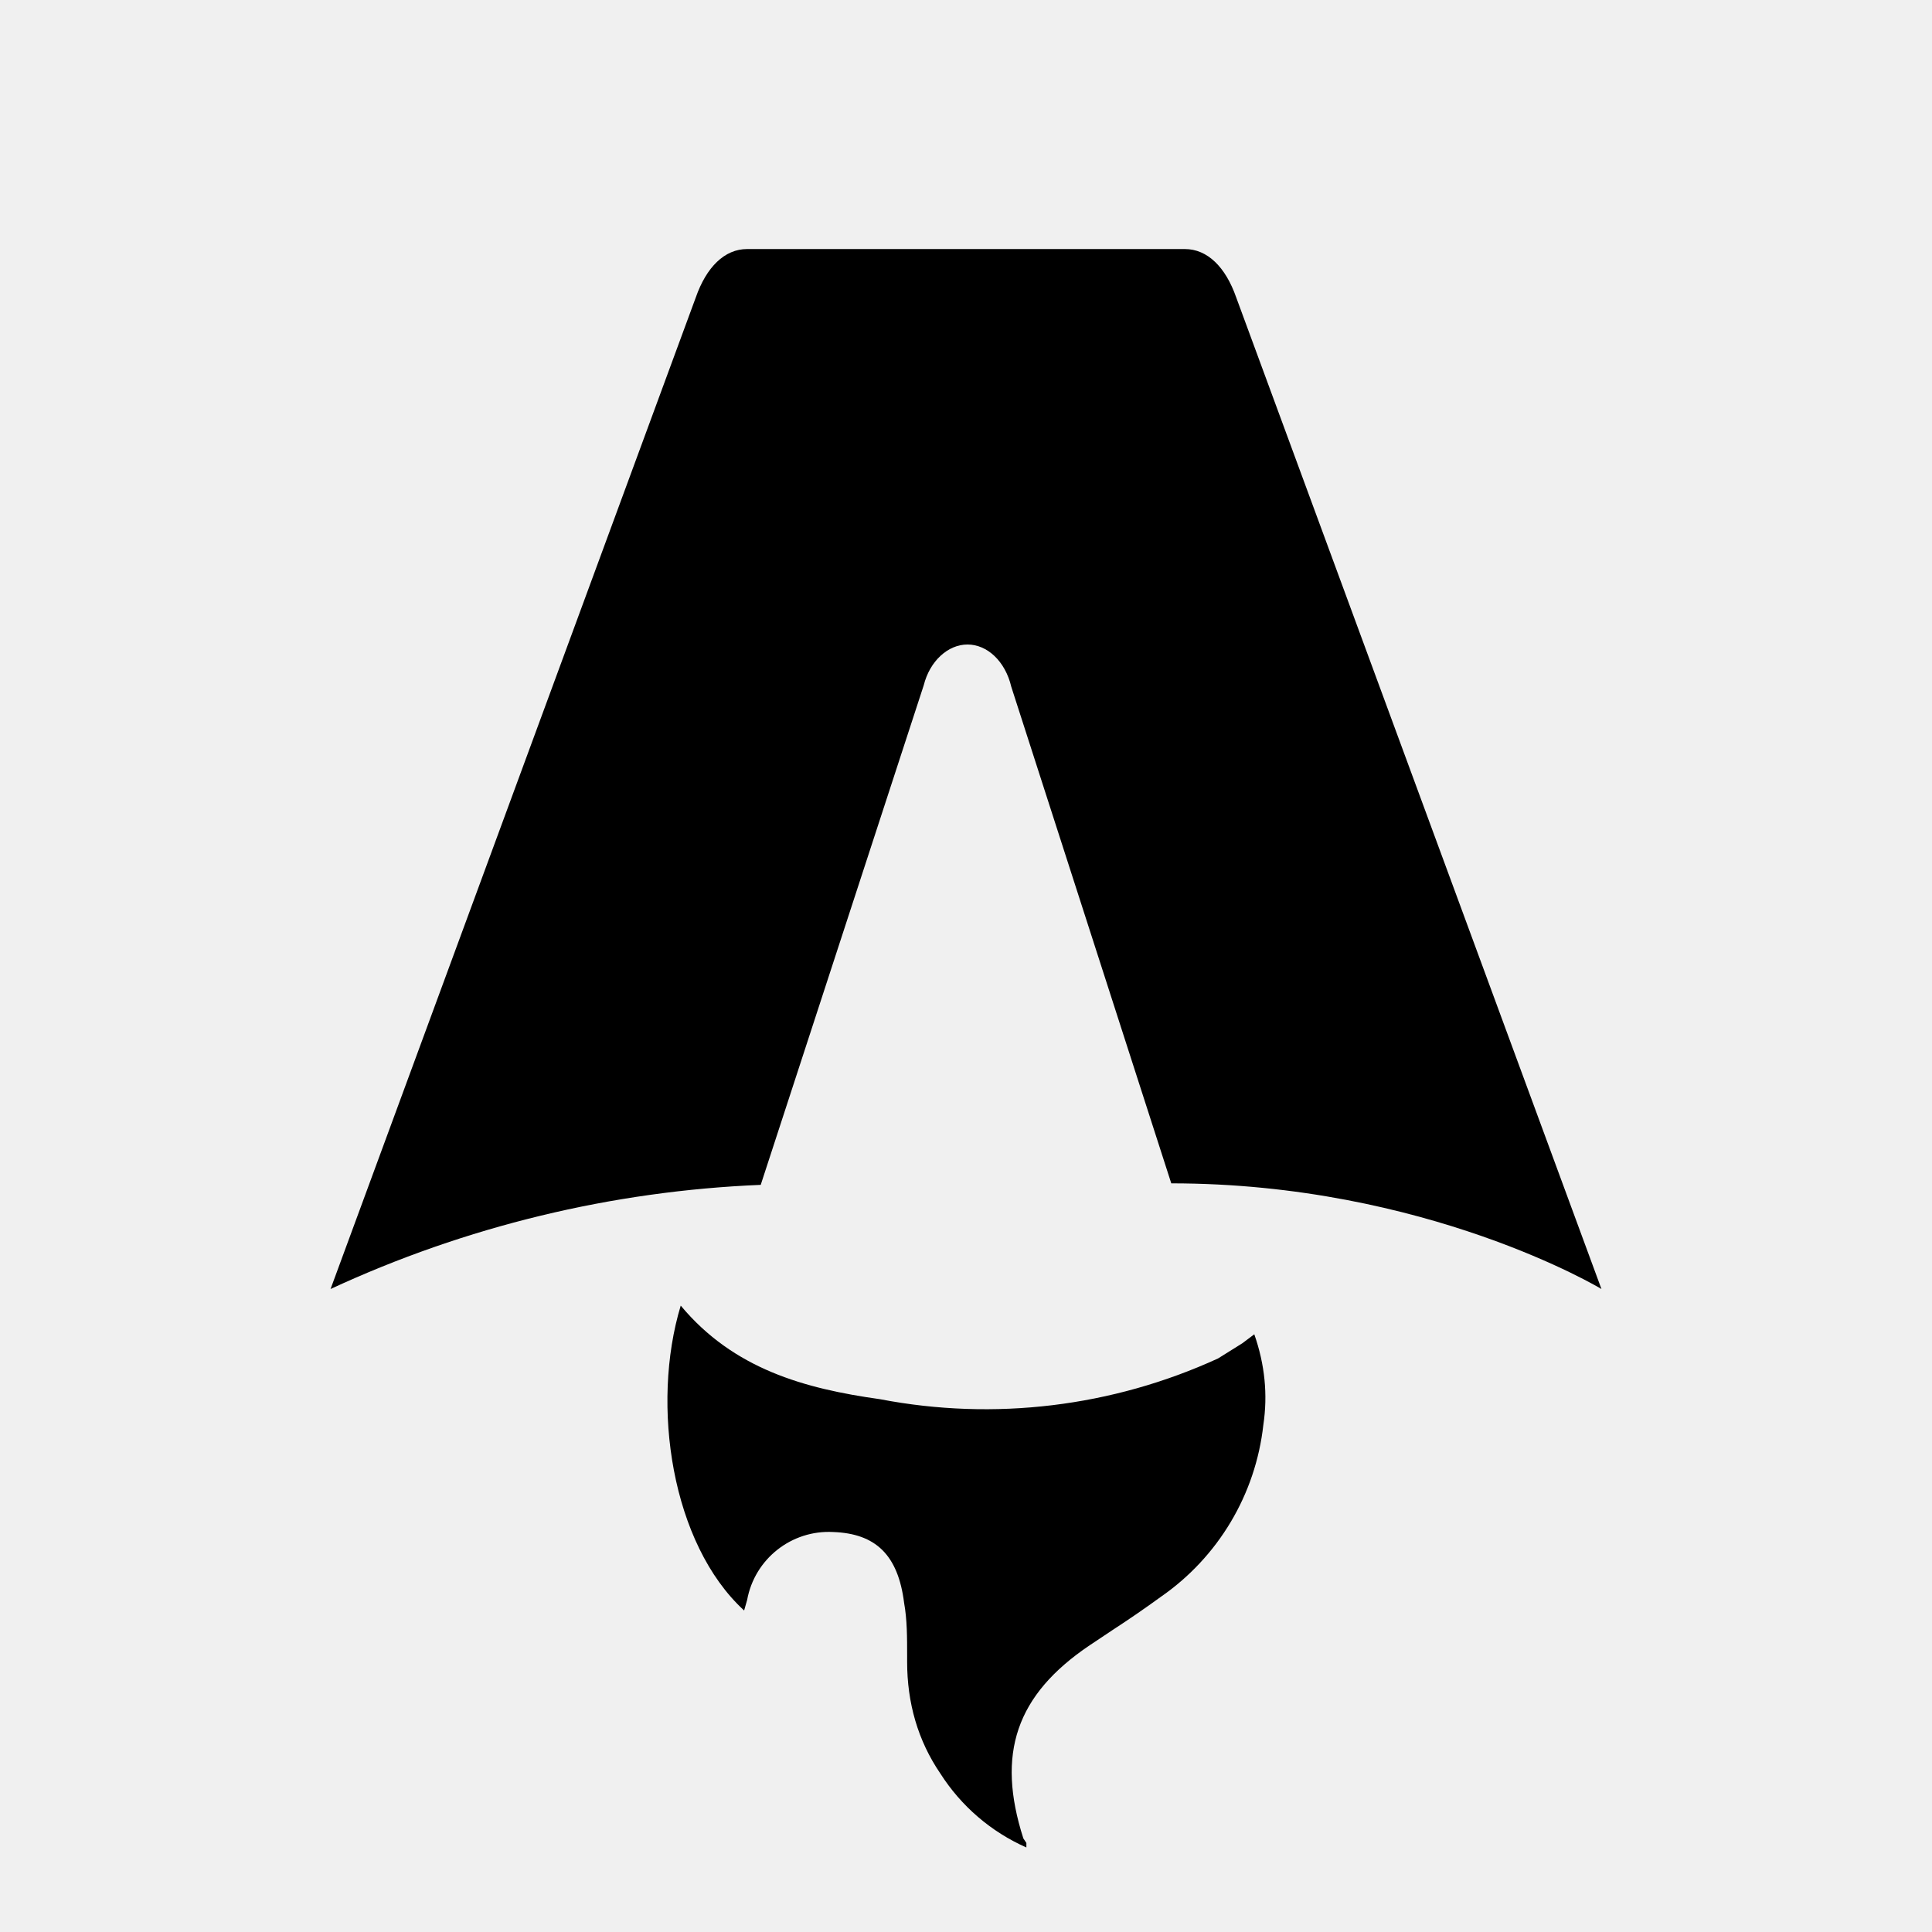
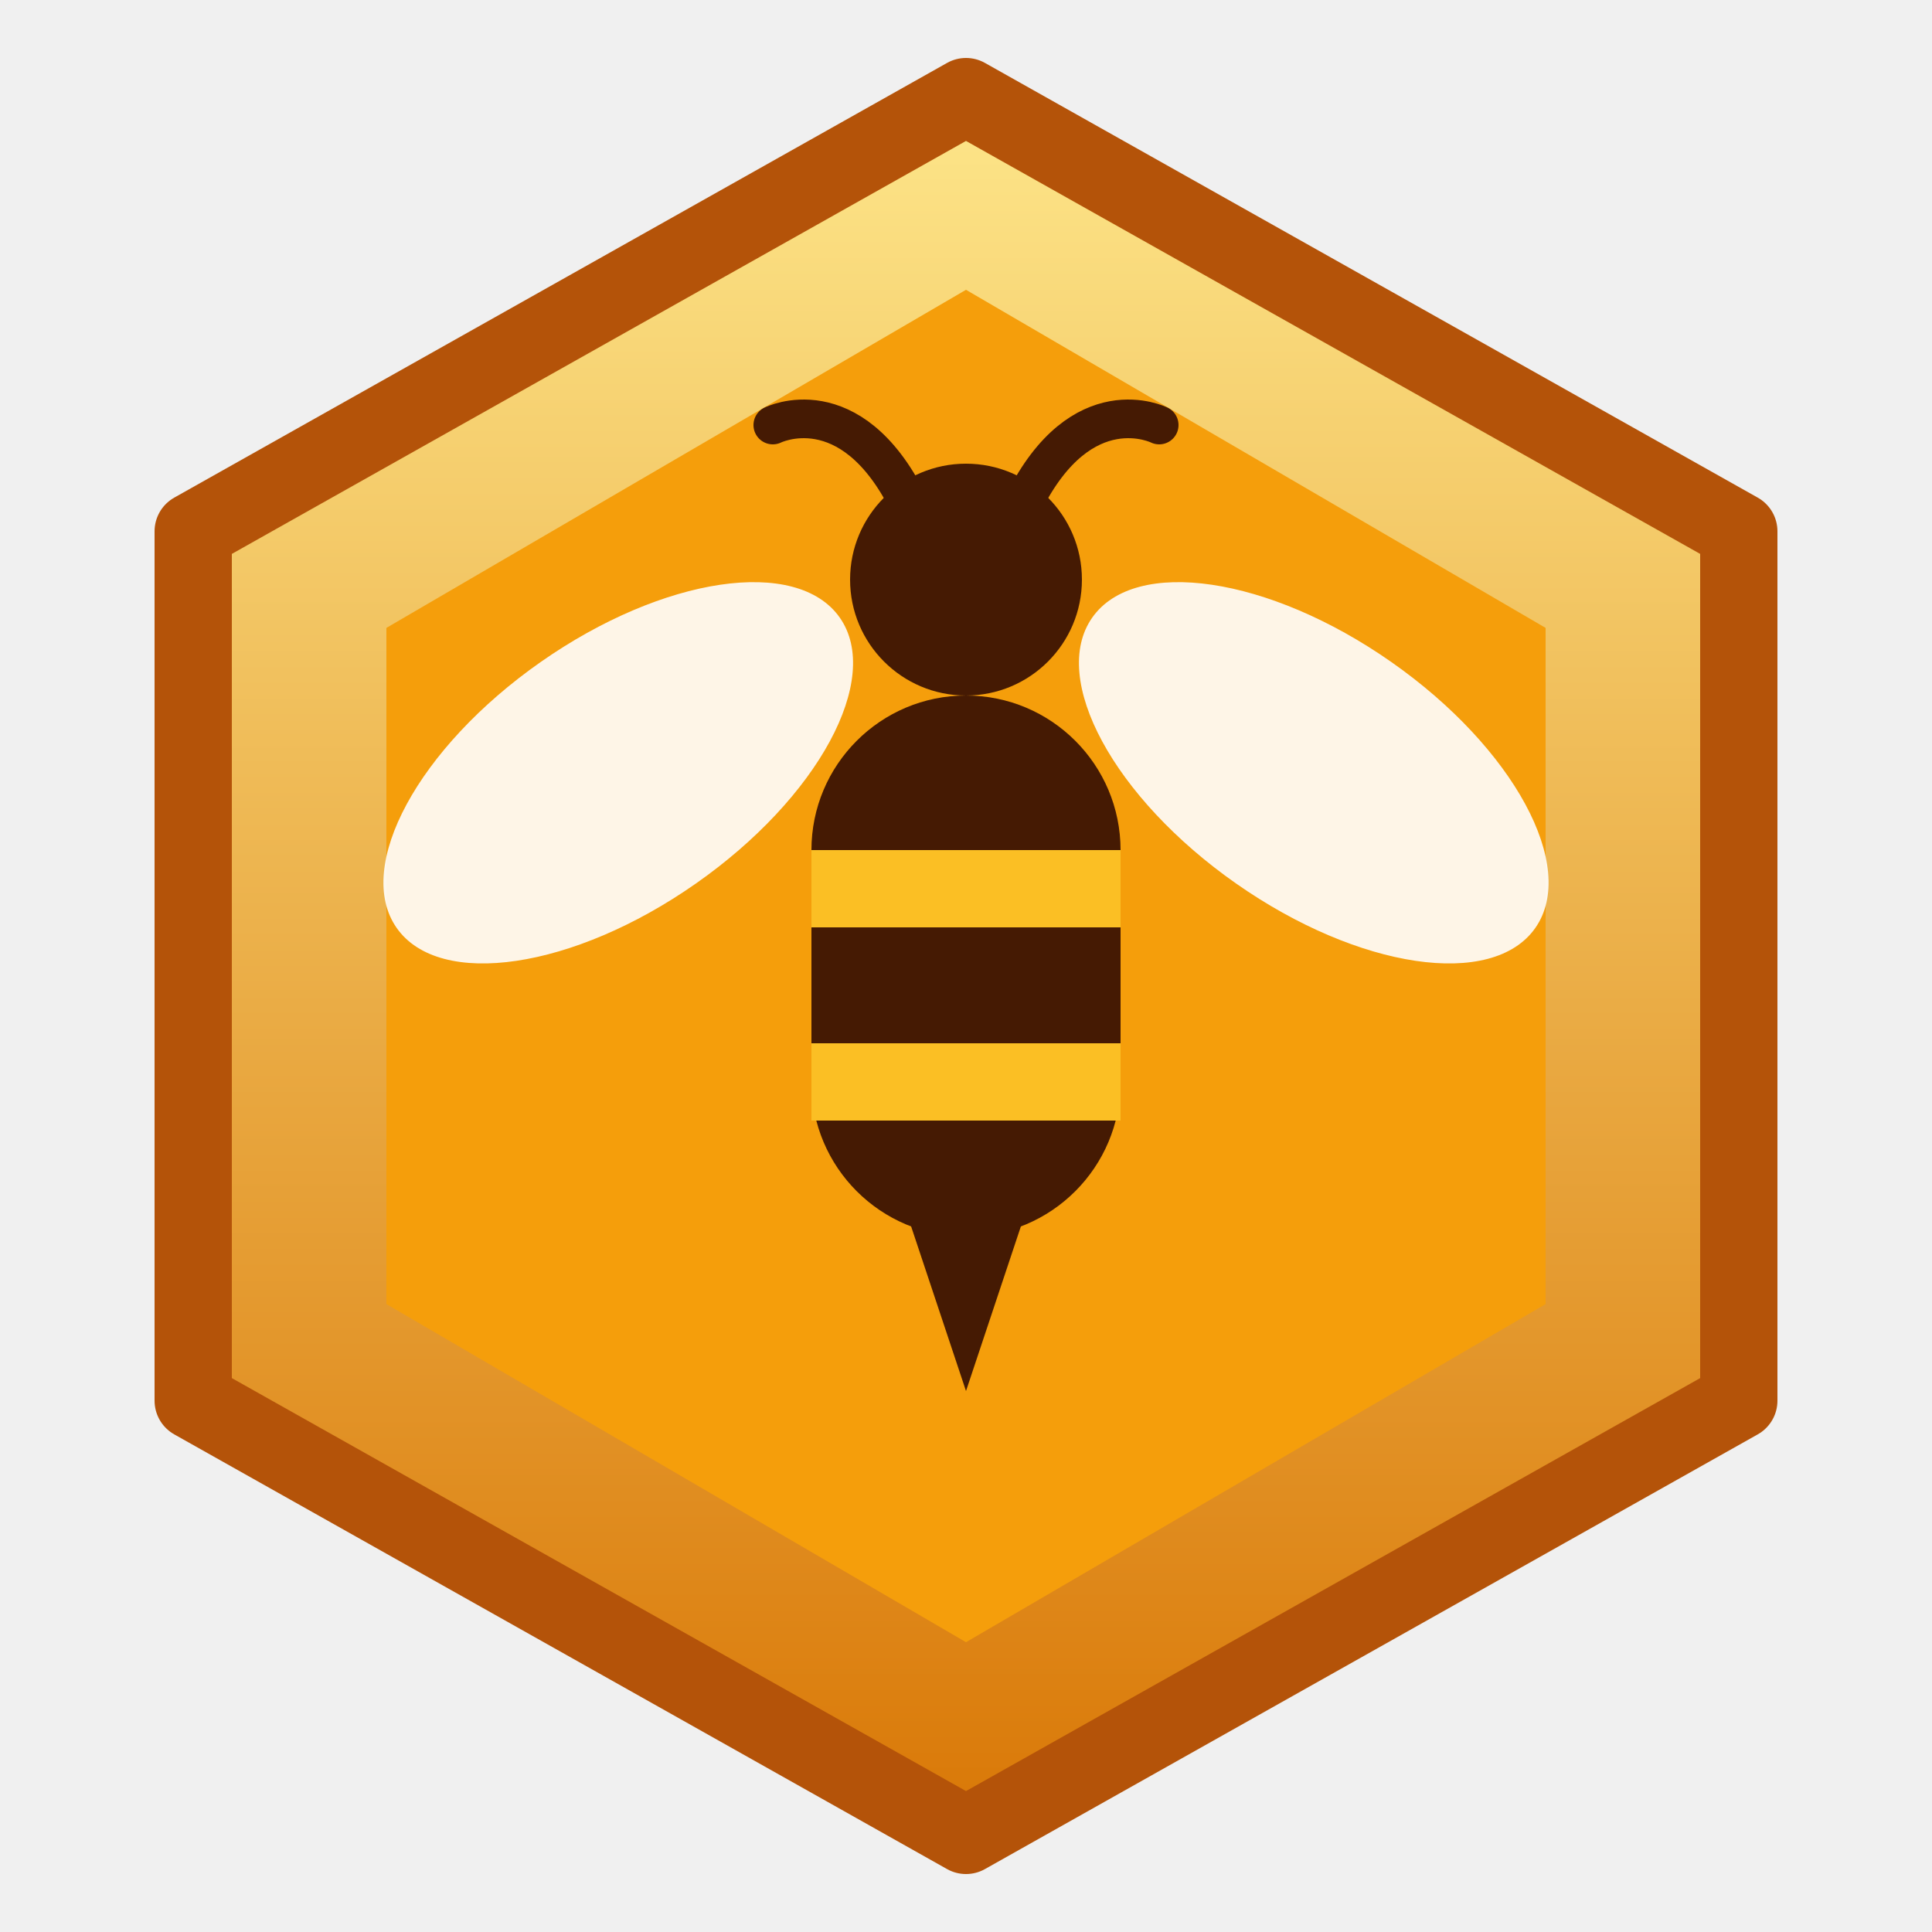
- <svg xmlns="http://www.w3.org/2000/svg" fill="none" viewBox="0 0 128 128">
-   <path d="M50.4 78.5a75.1 75.1 0 0 0-28.5 6.9l24.2-65.7c.7-2 1.9-3.2 3.4-3.2h29c1.5 0 2.7 1.2 3.4 3.2l24.2 65.7s-11.6-7-28.5-7L67 45.5c-.4-1.7-1.6-2.8-2.9-2.8-1.3 0-2.5 1.1-2.9 2.7L50.4 78.5Zm-1.1 28.2Zm-4.2-20.2c-2 6.6-.6 15.8 4.2 20.2a17.5 17.5 0 0 1 .2-.7 5.5 5.5 0 0 1 5.7-4.5c2.8.1 4.3 1.5 4.7 4.7.2 1.1.2 2.3.2 3.5v.4c0 2.7.7 5.2 2.2 7.4a13 13 0 0 0 5.7 4.9v-.3l-.2-.3c-1.8-5.6-.5-9.5 4.4-12.8l1.5-1a73 73 0 0 0 3.2-2.2 16 16 0 0 0 6.8-11.4c.3-2 .1-4-.6-6l-.8.6-1.6 1a37 37 0 0 1-22.4 2.7c-5-.7-9.7-2-13.2-6.2Z" />
-   <style>
-         path { fill: #000; }
-         @media (prefers-color-scheme: dark) {
-             path { fill: #FFF; }
-         }
-     </style>
+ <svg xmlns="http://www.w3.org/2000/svg" viewBox="0 0 100 100">
+   <defs>
+     <linearGradient id="hexGrad" x1="0%" y1="0%" x2="0%" y2="100%">
+       <stop offset="0%" stop-color="#FDE68A" />
+       <stop offset="100%" stop-color="#D97706" />
+     </linearGradient>
+   </defs>
+   <polygon points="50,5 90,27.5 90,72.5 50,95 10,72.5 10,27.5" fill="url(#hexGrad)" stroke="#B45309" stroke-width="4" stroke-linejoin="round" />
+   <polygon points="50,15 80,32.5 80,67.5 50,85 20,67.5 20,32.5" fill="#F59E0B" />
+   <ellipse cx="32" cy="40" rx="14" ry="7" fill="#FFFFFF" opacity="0.9" transform="rotate(-35 32 40)" />
+   <ellipse cx="68" cy="40" rx="14" ry="7" fill="#FFFFFF" opacity="0.9" transform="rotate(35 68 40)" />
+   <rect x="42" y="36" width="16" height="28" rx="8" fill="#451A03" />
+   <rect x="42" y="44" width="16" height="4" fill="#FBBF24" />
+   <rect x="42" y="54" width="16" height="4" fill="#FBBF24" />
+   <polygon points="47,63 53,63 50,72" fill="#451A03" stroke-linejoin="round" />
+   <circle cx="50" cy="30" r="6" fill="#451A03" />
+   <path d="M 47,26 C 44,20 40,22 40,22" fill="none" stroke="#451A03" stroke-width="2" stroke-linecap="round" />
+   <path d="M 53,26 C 56,20 60,22 60,22" fill="none" stroke="#451A03" stroke-width="2" stroke-linecap="round" />
</svg>
